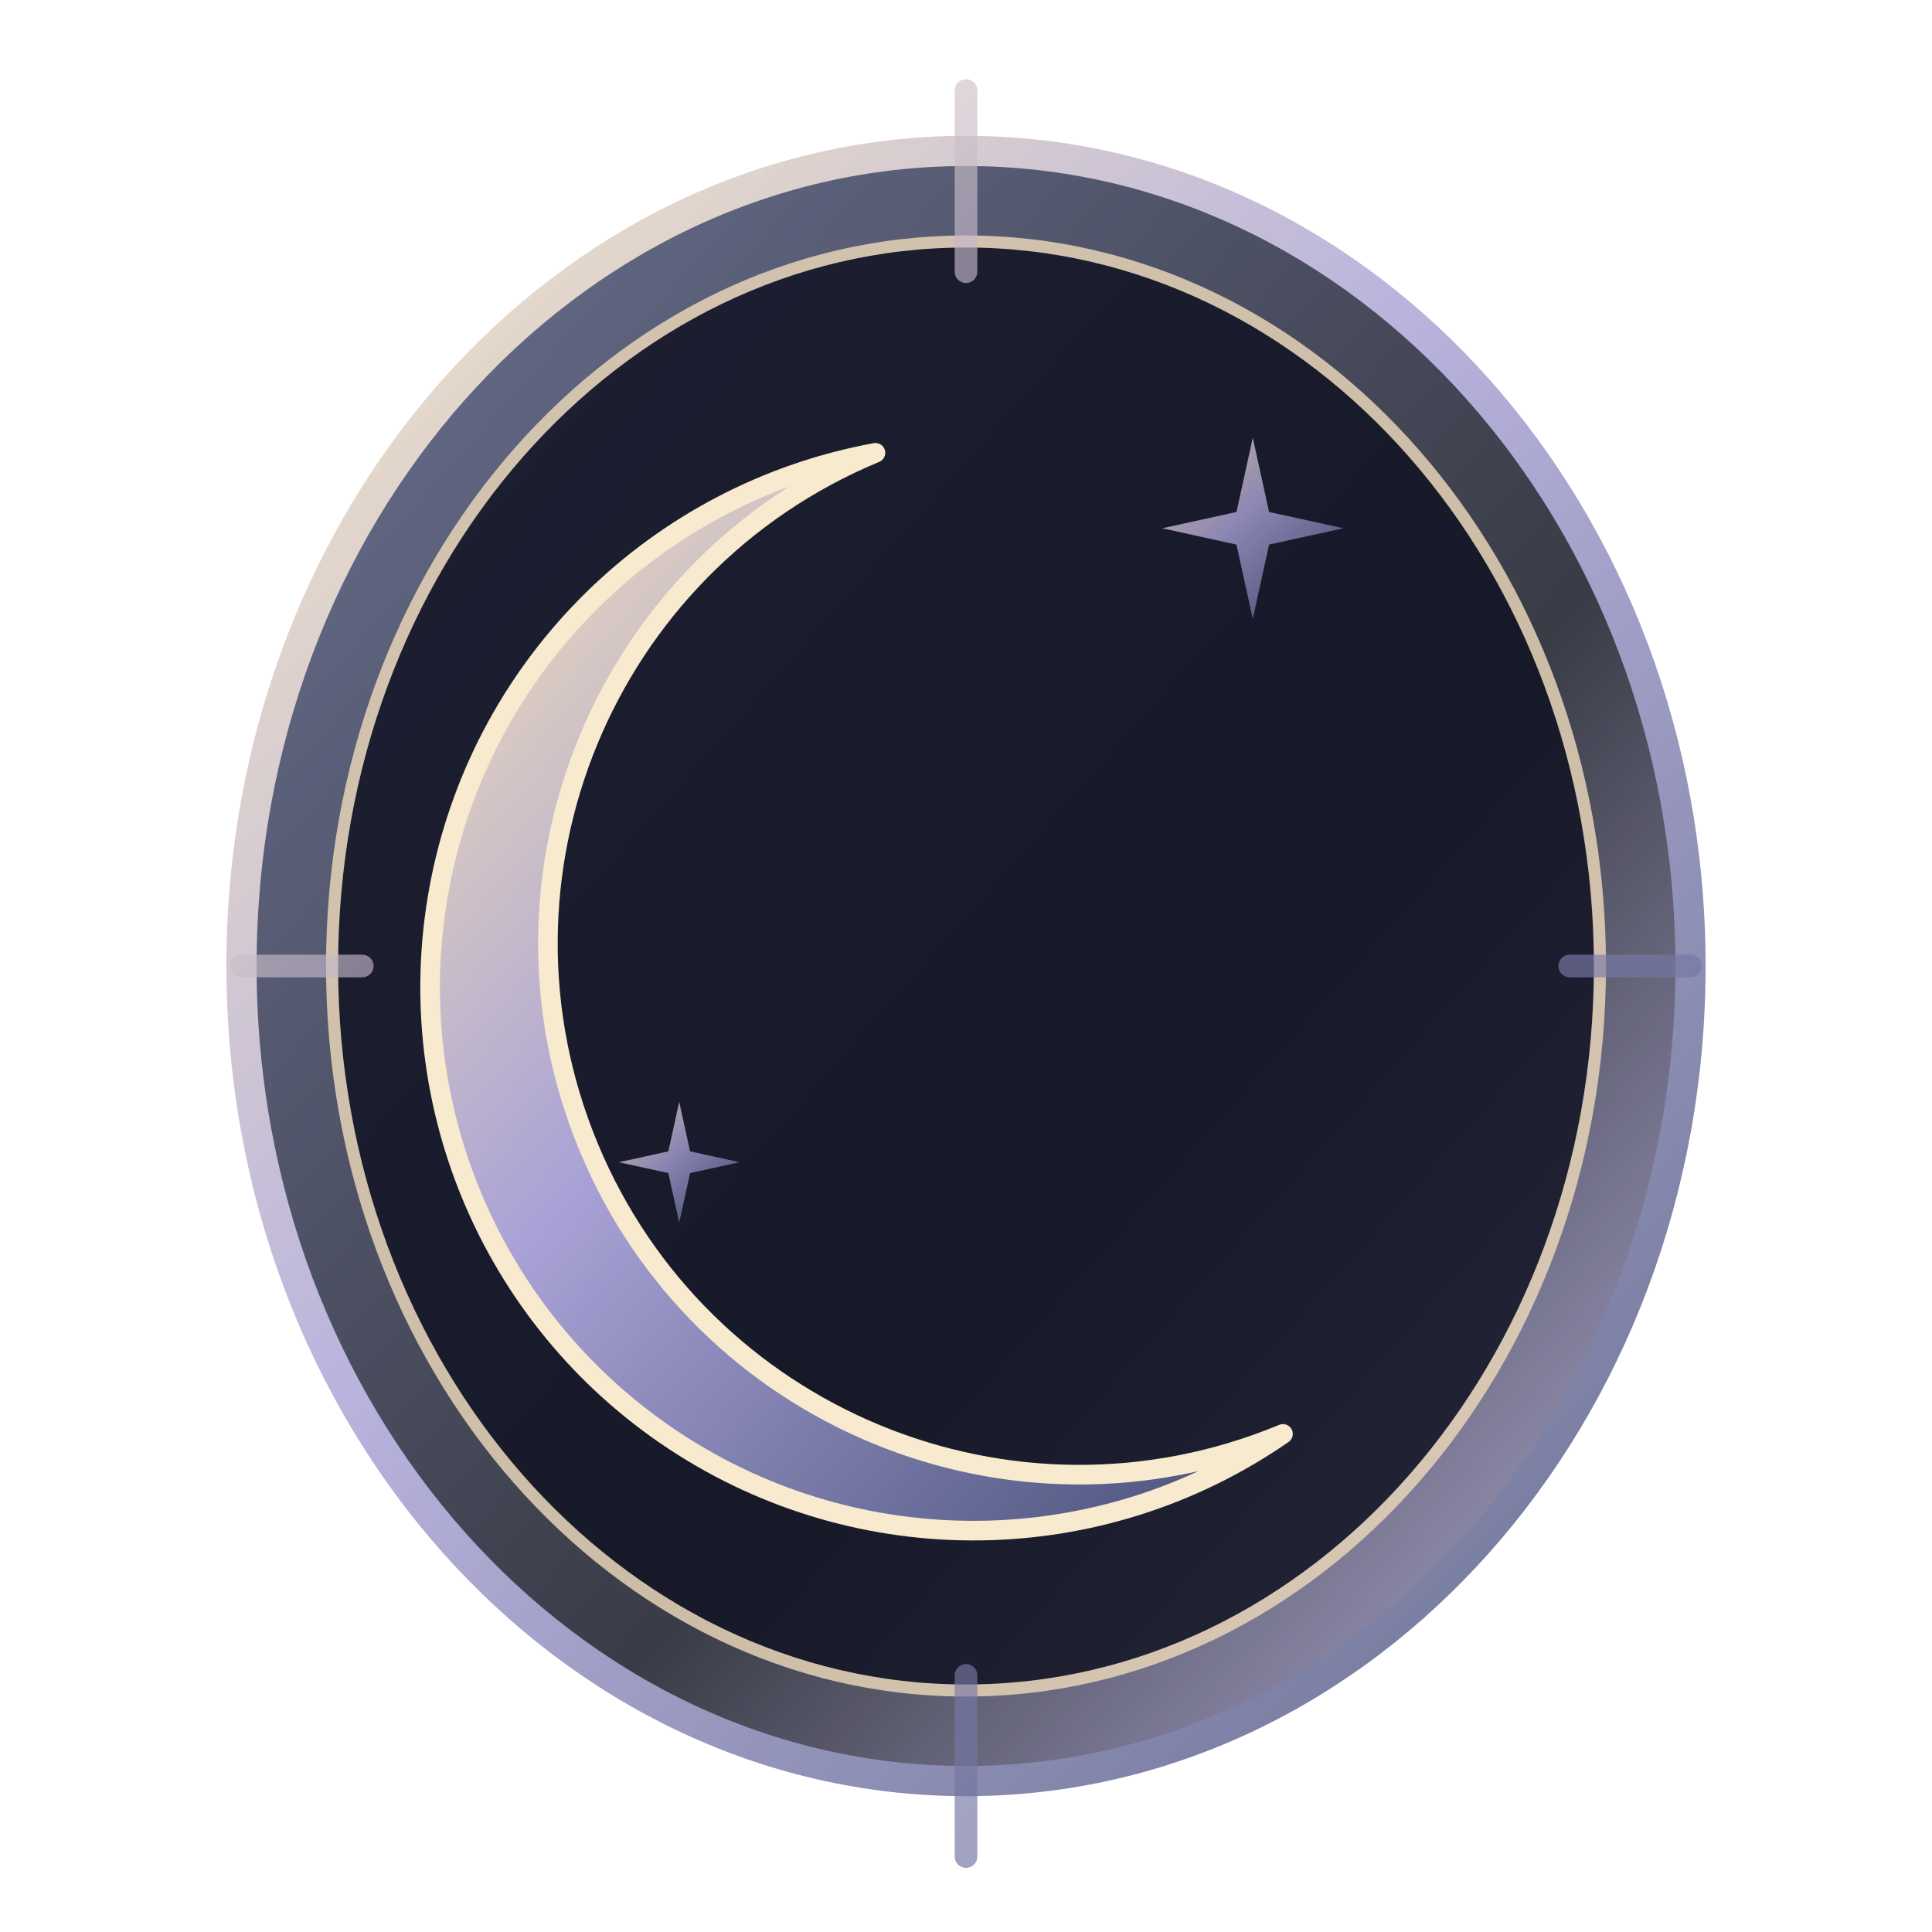
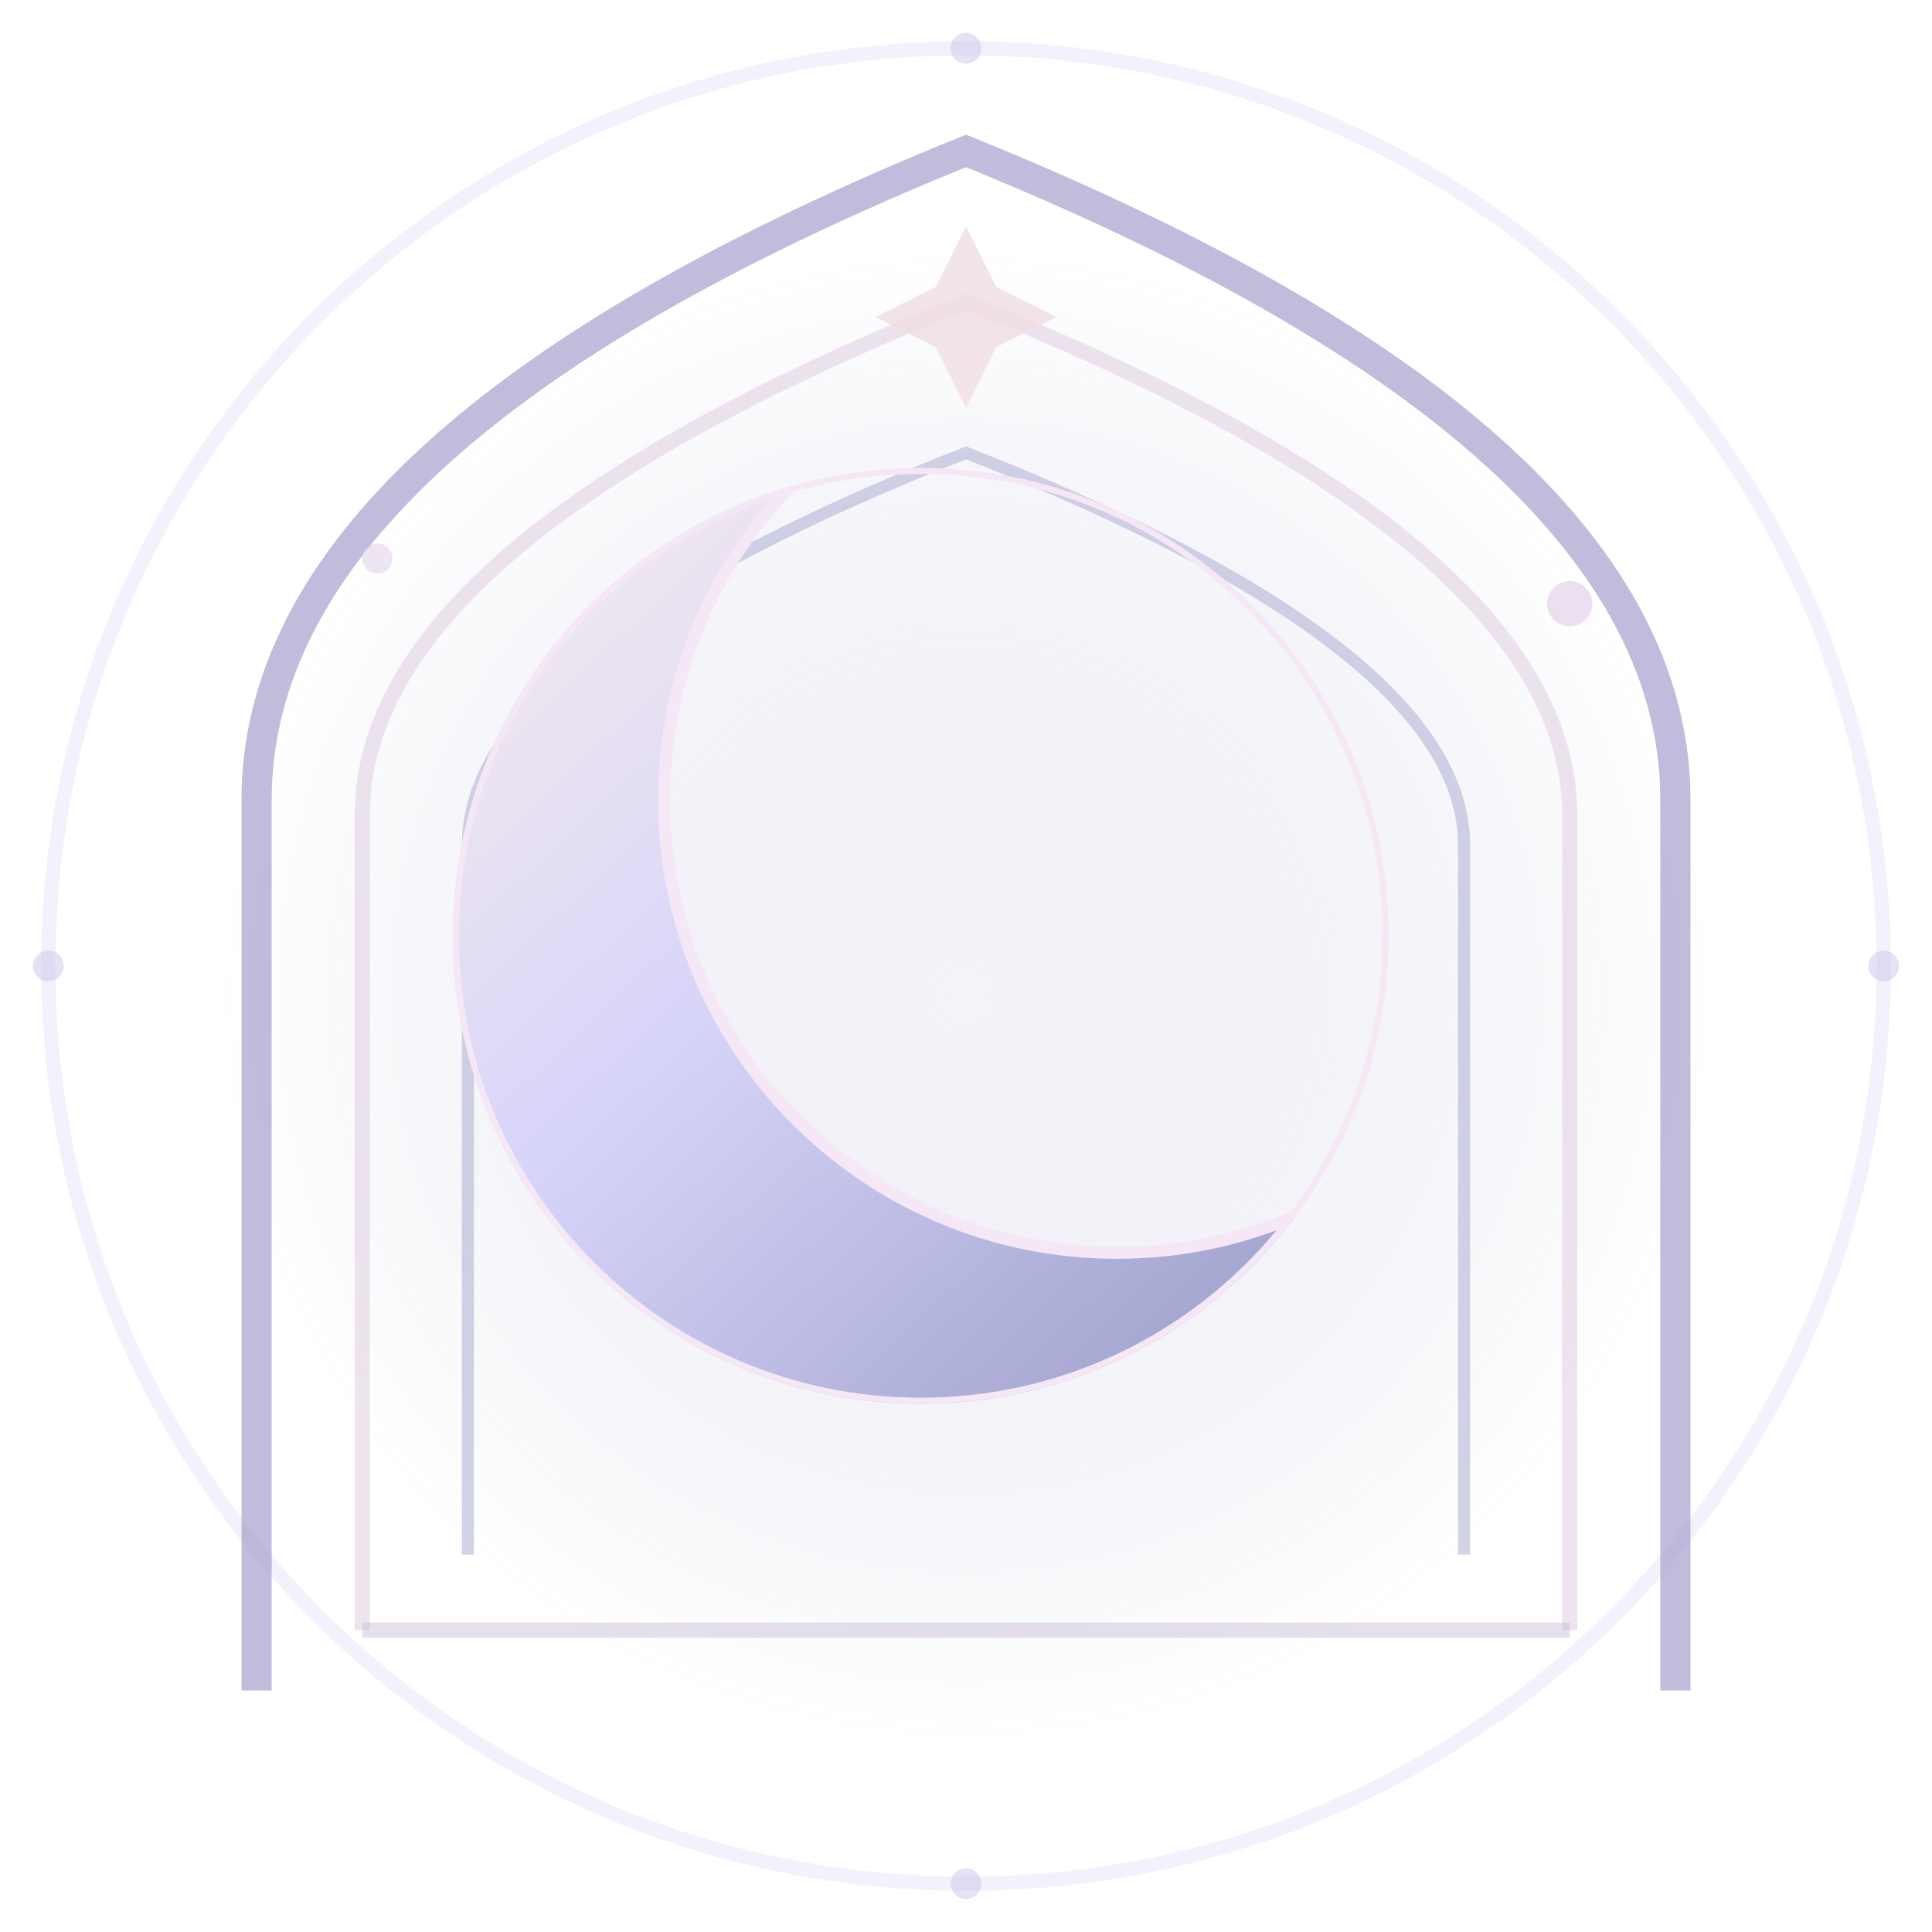
- <svg xmlns="http://www.w3.org/2000/svg" viewBox="0 0 128 128" fill="none">
+ <svg xmlns="http://www.w3.org/2000/svg" viewBox="0 0 128 128" fill="none" role="img" aria-label="Emblema Vigília Lunar: lua crescente prateada no portal lunar">
  <defs>
-     <linearGradient id="metal" x1="0" y1="0" x2=".9" y2="1">
-       <stop stop-color="#f7e3b5" />
-       <stop offset=".46" stop-color="#a9a2d6" />
-       <stop offset="1" stop-color="#4d557e" />
+     <linearGradient id="metal" x1="0" y1="0" x2="1" y2="1">
+       <stop stop-color="#fff3e7" />
+       <stop offset=".43" stop-color="#d7d4fa" />
+       <stop offset="1" stop-color="#878db8" />
    </linearGradient>
-     <linearGradient id="darkmetal" x1="0" y1="0" x2="1" y2="1">
-       <stop stop-color="#4d557e" />
-       <stop offset=".6" stop-color="#0e101d" />
-       <stop offset="1" stop-color="#a9a2d6" />
-     </linearGradient>
-     <radialGradient id="light">
-       <stop stop-color="#a9a2d6" stop-opacity=".41" />
-       <stop offset=".53" stop-color="#4d557e" stop-opacity=".16" />
-       <stop offset="1" stop-color="#4d557e" stop-opacity="0" />
+     <radialGradient id="halo">
+       <stop stop-color="#d4cdeb" stop-opacity=".24" />
+       <stop offset="1" stop-color="#606ba5" stop-opacity="0" />
    </radialGradient>
-     <linearGradient id="fade">
-       <stop stop-color="#fff" stop-opacity="0" />
-       <stop offset=".39" stop-color="#fff" stop-opacity=".22" />
-       <stop offset=".62" stop-color="#fff" stop-opacity=".9" />
-       <stop offset="1" stop-color="#fff" />
-     </linearGradient>
-     <mask id="leftFade">
-       <rect width="860" height="300" fill="url(#fade)" />
-     </mask>
-     <radialGradient id="orb">
-       <stop stop-color="#f7e3b5" stop-opacity=".95" />
-       <stop offset=".68" stop-color="#a9a2d6" stop-opacity=".56" />
-       <stop offset="1" stop-color="#4d557e" stop-opacity=".13" />
-     </radialGradient>
+     <clipPath id="crestMoonClip">
+       <circle cx="61" cy="62" r="31" />
+     </clipPath>
  </defs>
-   <ellipse cx="64" cy="64" rx="48" ry="54" fill="url(#darkmetal)" stroke="url(#metal)" stroke-width="2" opacity="0.82" />
-   <ellipse cx="64" cy="64" rx="42" ry="48" fill="#111323" stroke="#e6d3b7" stroke-width="0.8" opacity="0.85" />
-   <path d="M64 6v12M64 111v12M16 64h8M104 64h8" stroke="url(#metal)" stroke-width="1.5" opacity="0.65" fill="none" stroke-linecap="round" stroke-linejoin="round" />
-   <path d="M58 30A36 36 0 1 0 85 95A31 31 0 1 1 58 30Z" stroke="#f8eace" stroke-width="1.3" opacity="1" fill="url(#metal)" stroke-linecap="round" stroke-linejoin="round" />
-   <path d="M83 29L84.08 33.92L89 35L84.08 36.08L83 41L81.92 36.08L77 35L81.92 33.92Z" fill="url(#metal)" opacity="0.8" />
-   <path d="M45 73L45.72 76.28L49 77L45.72 77.72L45 81L44.28 77.72L41 77L44.28 76.28Z" fill="url(#metal)" opacity="0.8" />
+   <g aria-hidden="true" fill="none" stroke="#cec5ed" stroke-opacity=".24" stroke-width="0.948">
+     <circle cx="64.0" cy="64.0" r="60.8" />
+     <circle cx="124.8" cy="64.0" r="1.02" fill="#cec5ed" stroke="none" opacity=".5" />
+     <circle cx="64.0" cy="124.8" r="1.02" fill="#cec5ed" stroke="none" opacity=".5" />
+     <circle cx="3.2" cy="64.0" r="1.02" fill="#cec5ed" stroke="none" opacity=".5" />
+     <circle cx="64.0" cy="3.2" r="1.02" fill="#cec5ed" stroke="none" opacity=".5" />
+   </g>
+   <circle cx="64" cy="66" r="49" fill="url(#halo)" />
+   <path d="M17 112V53Q17 29 64 10Q111 29 111 53V112" stroke="#a7a0cc" stroke-width="2" stroke-opacity=".7" />
+   <path d="M24 108V54Q24 36 64 20Q104 36 104 54V108" stroke="#dfccdf" stroke-width="1" stroke-opacity=".53" />
+   <path d="M31 103V56Q31 43 64 30Q97 43 97 56V103" stroke="#9a9bc8" stroke-width=".8" stroke-opacity=".44" />
+   <path d="M92 62A31 31 0 1 0 30 62A31 31 0 1 0 92 62Z M104 53A30 30 0 1 0 44 53A30 30 0 1 0 104 53Z" clip-path="url(#crestMoonClip)" fill="url(#metal)" fill-rule="evenodd" />
+   <path d="M92 62A31 31 0 1 0 30 62A31 31 0 1 0 92 62Z M104 53A30 30 0 1 0 44 53A30 30 0 1 0 104 53Z" clip-path="url(#crestMoonClip)" fill="none" stroke="#f6e7f7" stroke-width=".8" fill-rule="evenodd" />
+   <path d="M24 108H104" stroke="#c6b9d7" stroke-opacity=".43" />
+   <path d="M64 15L66 19L70 21L66 23L64 27L62 23L58 21L62 19Z" fill="#f0dce0" opacity=".78" />
+   <circle cx="104" cy="40" r="1.5" fill="#e6d6eb" opacity=".75" />
+   <circle cx="25" cy="37" r="1" fill="#e6d6eb" opacity=".65" />
</svg>
